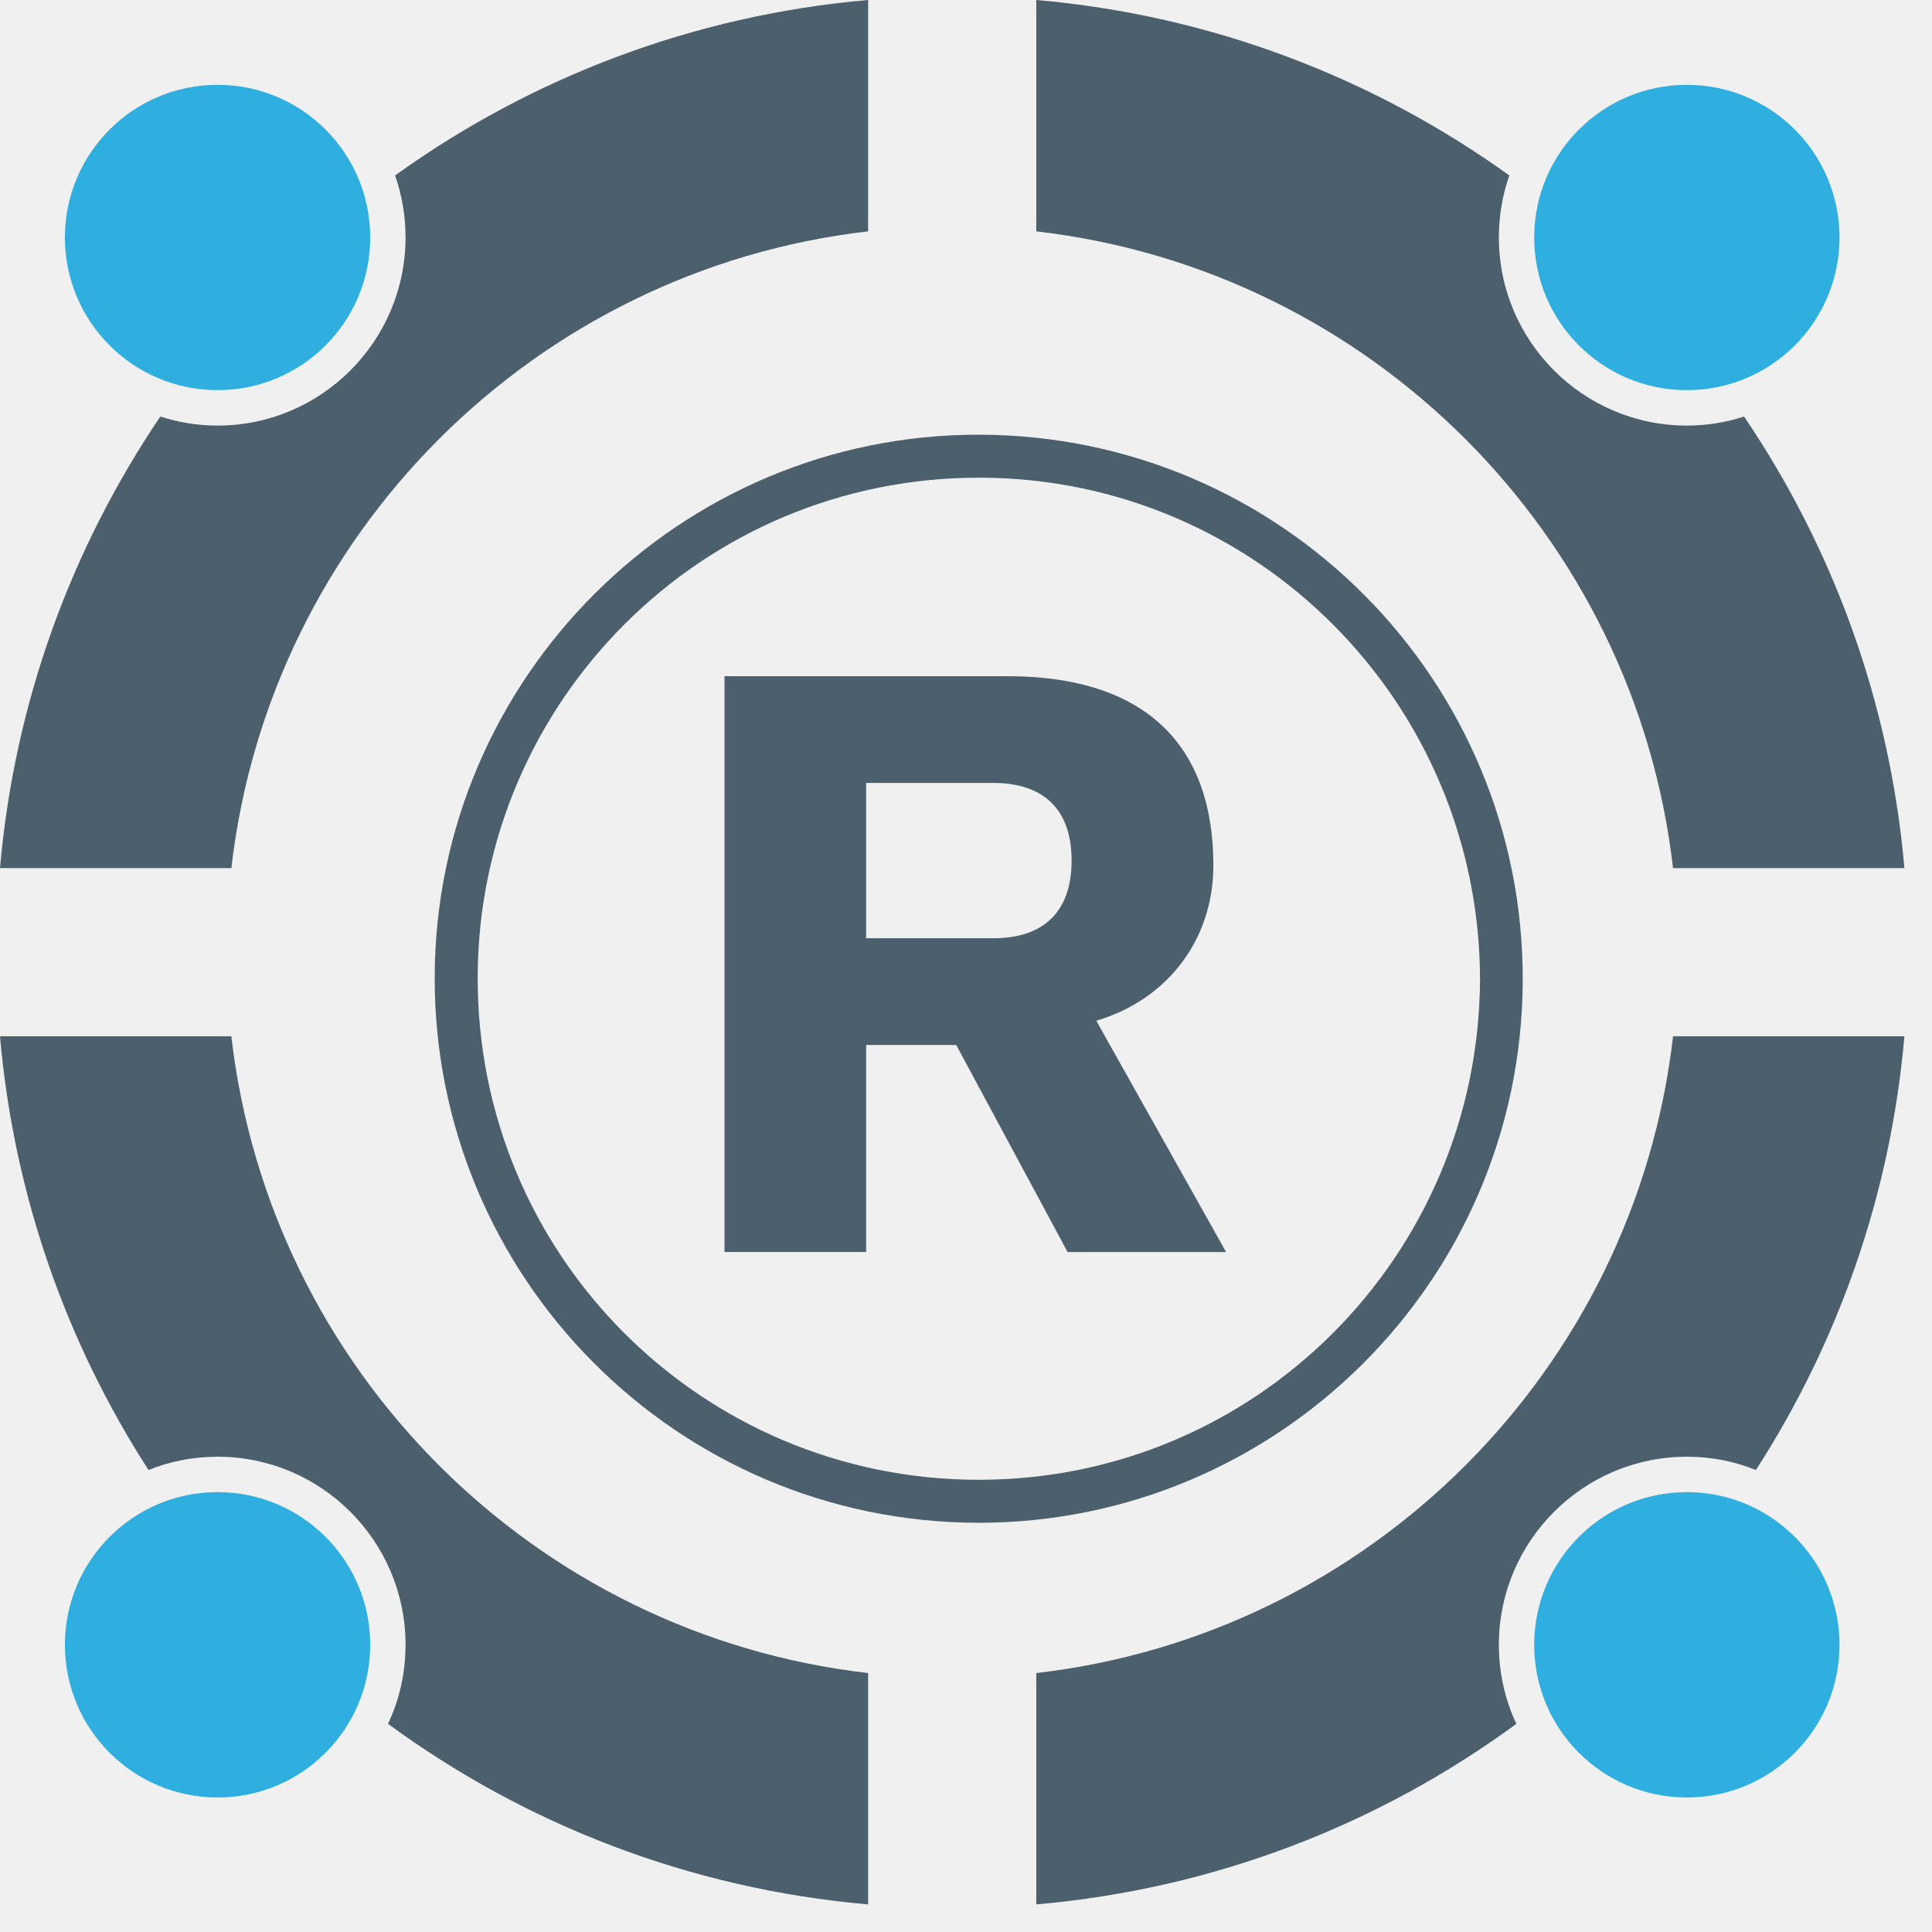
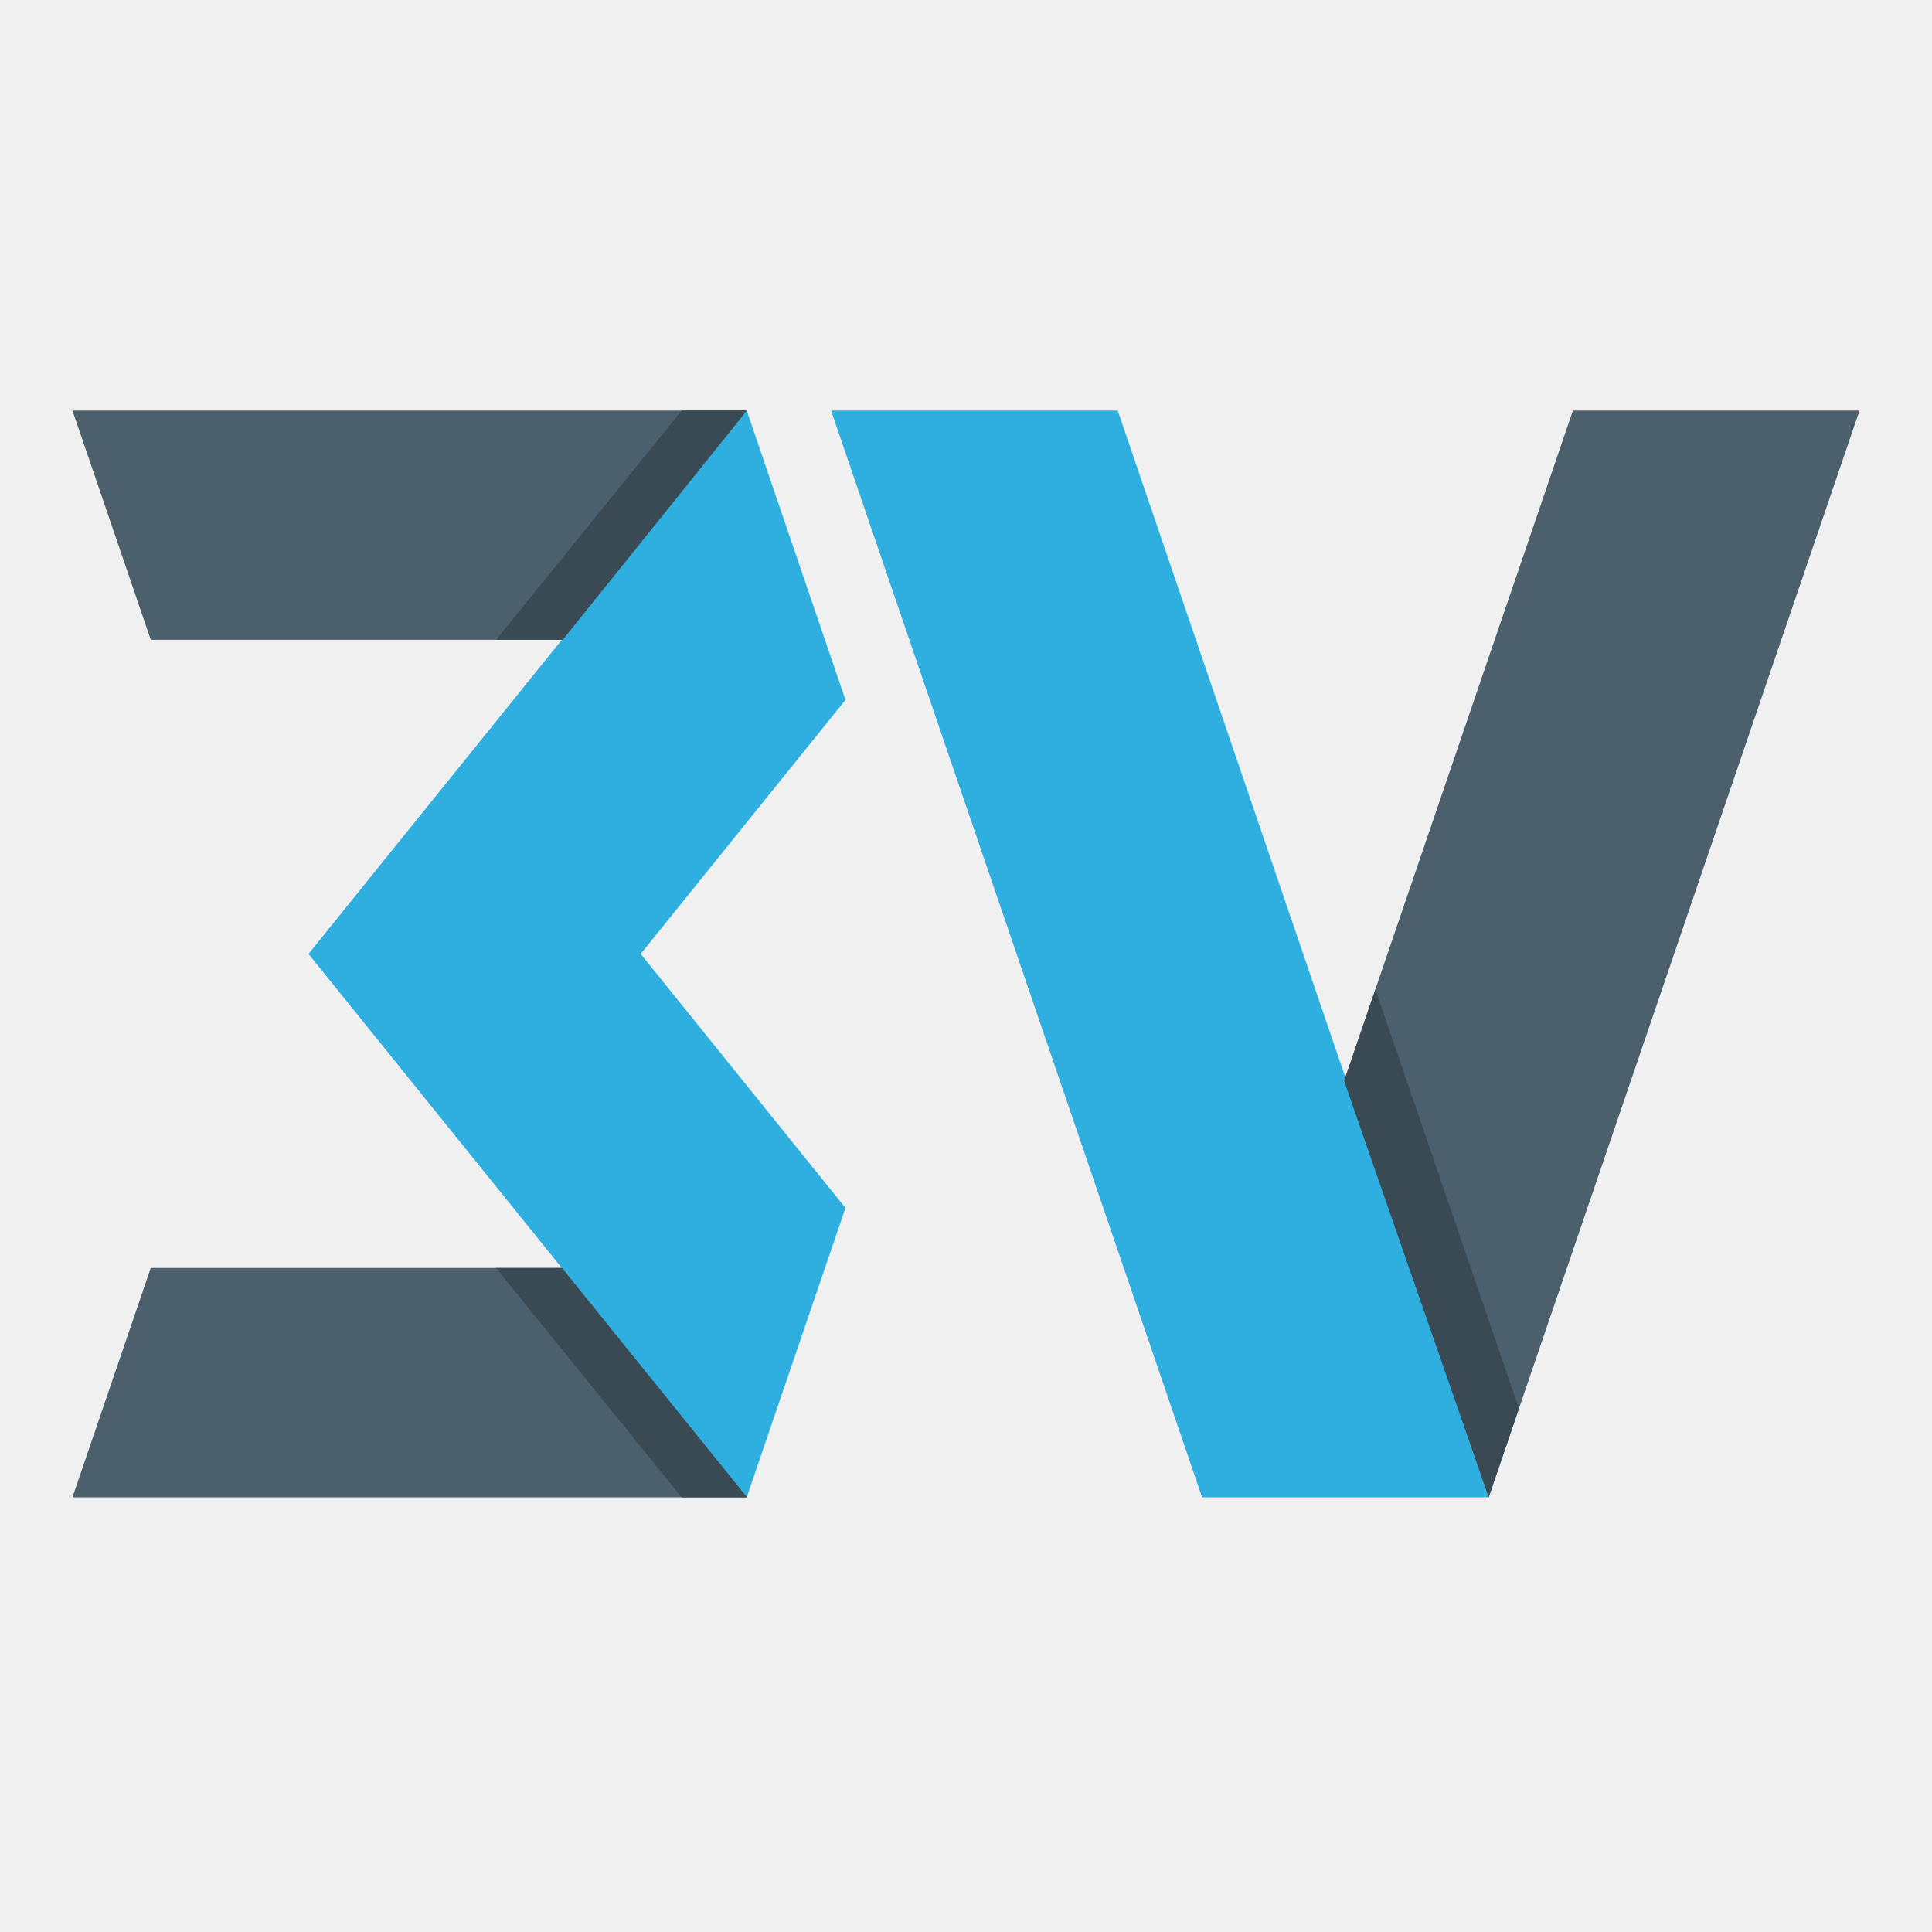
- <svg xmlns="http://www.w3.org/2000/svg" width="32" height="32" viewBox="0 0 32 32" fill="none">
-   <g clip-path="url(#clip0)">
-     <path d="M28.887 6.899C28.588 6.996 28.271 7.049 27.94 7.049C26.221 7.049 24.826 5.65 24.826 3.932C24.826 3.571 24.887 3.228 24.999 2.906C22.756 1.293 20.07 0.252 17.164 0V3.832C22.691 4.469 27.075 8.852 27.711 14.379H31.543C31.303 11.623 30.356 9.069 28.887 6.899Z" fill="#4B5F6C" />
-     <path d="M6.544 2.906C6.656 3.228 6.717 3.571 6.717 3.932C6.717 5.65 5.322 7.049 3.603 7.049C3.272 7.049 2.955 6.996 2.656 6.899C1.188 9.069 0.24 11.623 0 14.379H3.832C4.468 8.852 8.852 4.469 14.379 3.832V0C11.473 0.252 8.787 1.293 6.544 2.906Z" fill="#4B5F6C" />
-     <path d="M27.711 17.164C27.075 22.691 22.691 27.075 17.164 27.711V31.543C20.123 31.285 22.849 30.215 25.116 28.552C24.928 28.154 24.826 27.711 24.826 27.242C24.826 25.527 26.221 24.128 27.94 24.128C28.344 24.128 28.728 24.204 29.083 24.348C30.441 22.243 31.314 19.794 31.543 17.164L27.711 17.164Z" fill="#4B5F6C" />
-     <path d="M3.832 17.164H0C0.229 19.794 1.102 22.243 2.46 24.348C2.815 24.204 3.199 24.128 3.603 24.128C5.322 24.128 6.717 25.526 6.717 27.242C6.717 27.711 6.615 28.154 6.427 28.552C8.694 30.215 11.42 31.285 14.379 31.543V27.711C8.852 27.075 4.468 22.691 3.832 17.164Z" fill="#4B5F6C" />
-     <path d="M27.94 6.462C29.336 6.462 30.468 5.33 30.468 3.933C30.468 2.537 29.336 1.405 27.94 1.405C26.543 1.405 25.411 2.537 25.411 3.933C25.411 5.33 26.543 6.462 27.94 6.462Z" fill="#2FAEE0" />
-     <path d="M3.604 6.462C5 6.462 6.132 5.33 6.132 3.933C6.132 2.537 5 1.405 3.604 1.405C2.207 1.405 1.075 2.537 1.075 3.933C1.075 5.33 2.207 6.462 3.604 6.462Z" fill="#2FAEE0" />
-     <path d="M27.94 29.772C29.336 29.772 30.468 28.64 30.468 27.243C30.468 25.847 29.336 24.714 27.94 24.714C26.543 24.714 25.411 25.847 25.411 27.243C25.411 28.64 26.543 29.772 27.94 29.772Z" fill="#2FAEE0" />
-     <path d="M3.604 29.772C5 29.772 6.132 28.64 6.132 27.243C6.132 25.847 5 24.714 3.604 24.714C2.207 24.714 1.075 25.847 1.075 27.243C1.075 28.64 2.207 29.772 3.604 29.772Z" fill="#2FAEE0" />
-     <path d="M16.209 25.222C11.195 25.216 7.181 21.135 7.2 16.17C7.22 11.218 11.267 7.188 16.224 7.2C21.231 7.212 25.25 11.285 25.221 16.264C25.192 21.224 21.153 25.222 16.209 25.222ZM24.514 16.217C24.501 11.629 20.805 7.93 16.252 7.912C11.618 7.893 7.937 11.63 7.912 16.157C7.887 20.793 11.623 24.51 16.211 24.51C20.8 24.51 24.494 20.8 24.514 16.217Z" fill="#4B5F6C" />
-     <path d="M12 11.2H16.694C18.805 11.2 20.097 12.191 20.097 14.335C20.097 15.568 19.332 16.559 18.158 16.907L20.308 20.738H17.683L15.838 17.308H14.346V20.737H12V11.2ZM14.346 15.54H16.496C17.247 15.527 17.749 15.138 17.749 14.254C17.749 13.37 17.247 12.982 16.496 12.968H14.346V15.54Z" fill="#4B5F6C" />
-   </g>
-   <defs>
-     <clipPath id="clip0">
-       <rect width="32" height="32" fill="white" />
-     </clipPath>
-   </defs>
+ <svg xmlns="http://www.w3.org/2000/svg" width="48" height="48" viewBox="0 0 80 80" fill="none">
+   <path d="M34.413 17L49.775 62H61.643L46.282 17H34.413Z" fill="#2FAEE0" />
+   <path d="M35.009 28.982L30.92 17L12.775 39.5L30.92 62L35.009 50.018L26.53 39.5L35.009 28.982Z" fill="#2FAEE0" />
+   <path d="M65.131 17L55.706 44.615L61.643 62L77 17H65.131Z" fill="#4B5F6C" />
+   <path d="M30.92 62L23.269 52.504H6.242L3 62H30.92Z" fill="#4B5F6C" />
+   <path d="M3 17L6.242 26.491H23.269L30.92 17H3Z" fill="#4B5F6C" />
+   <path d="M23.269 52.504H20.539L28.225 62H30.935L23.269 52.504Z" fill="#3A4A55" />
+   <path d="M56.953 40.964L55.657 44.759L61.643 62L62.895 58.329L56.953 40.964Z" fill="#3A4A55" />
+   <path d="M30.93 17H28.23L20.544 26.491H23.303L30.93 17Z" fill="#3A4A55" />
</svg>
